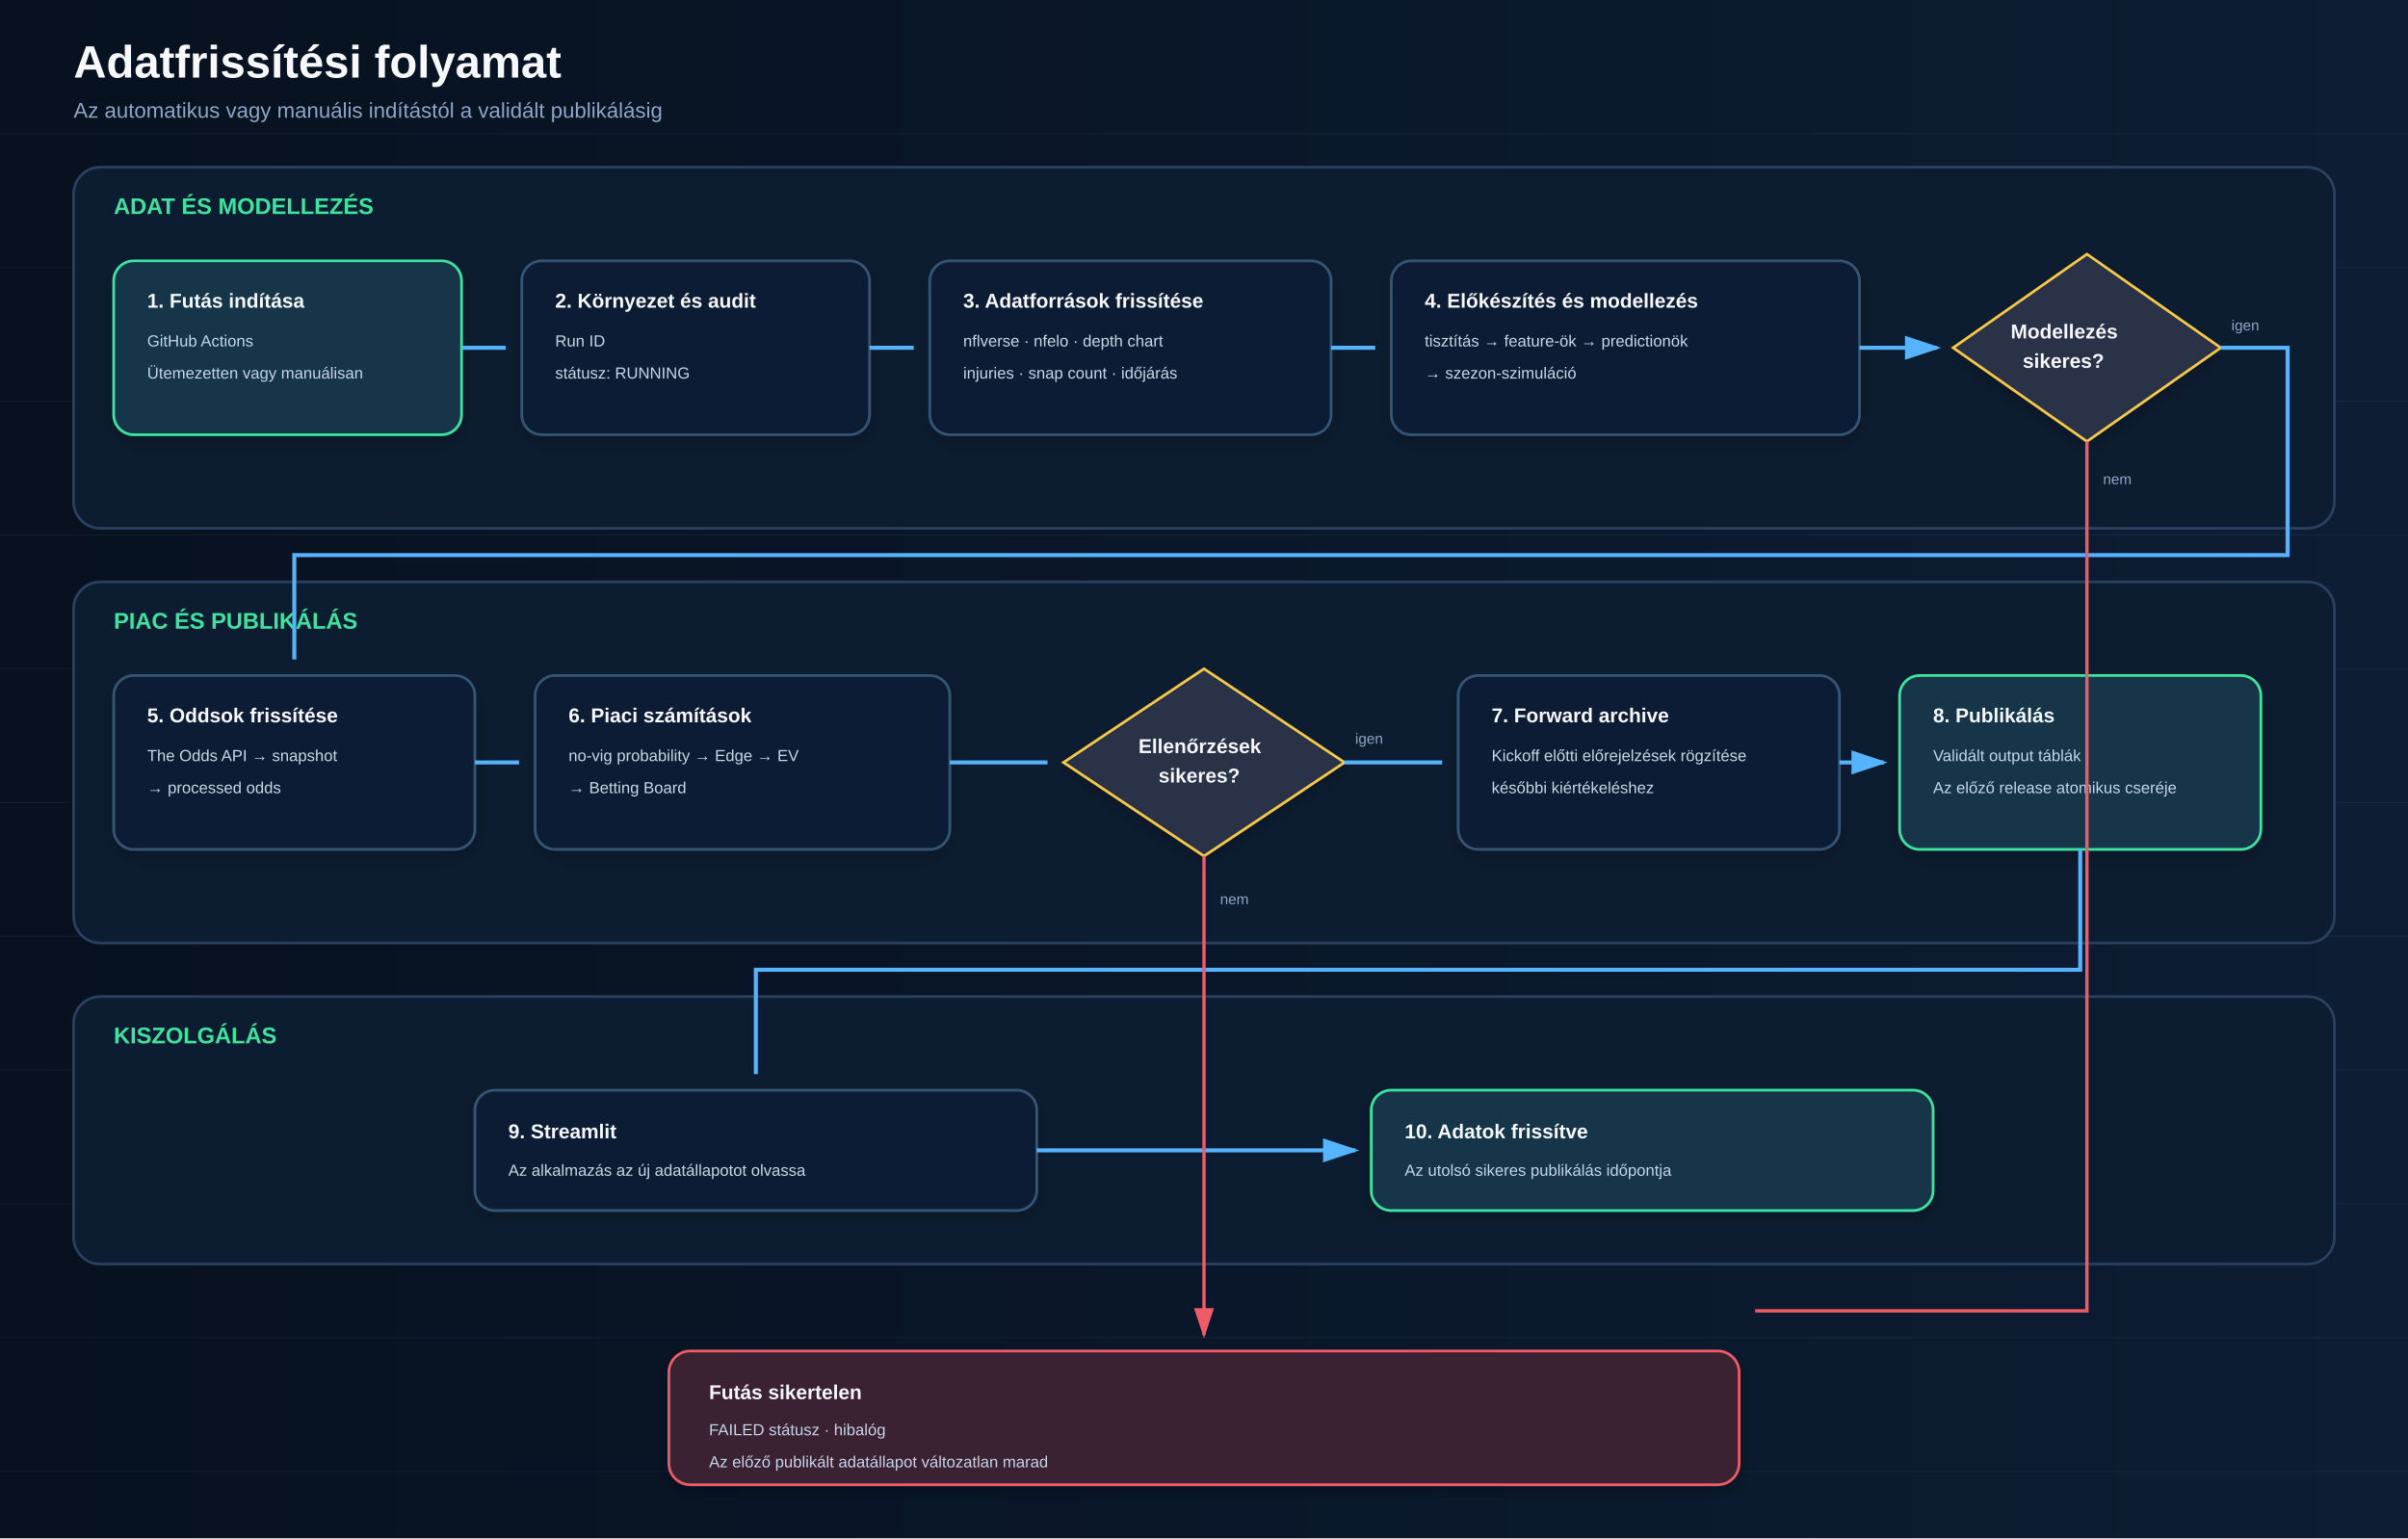
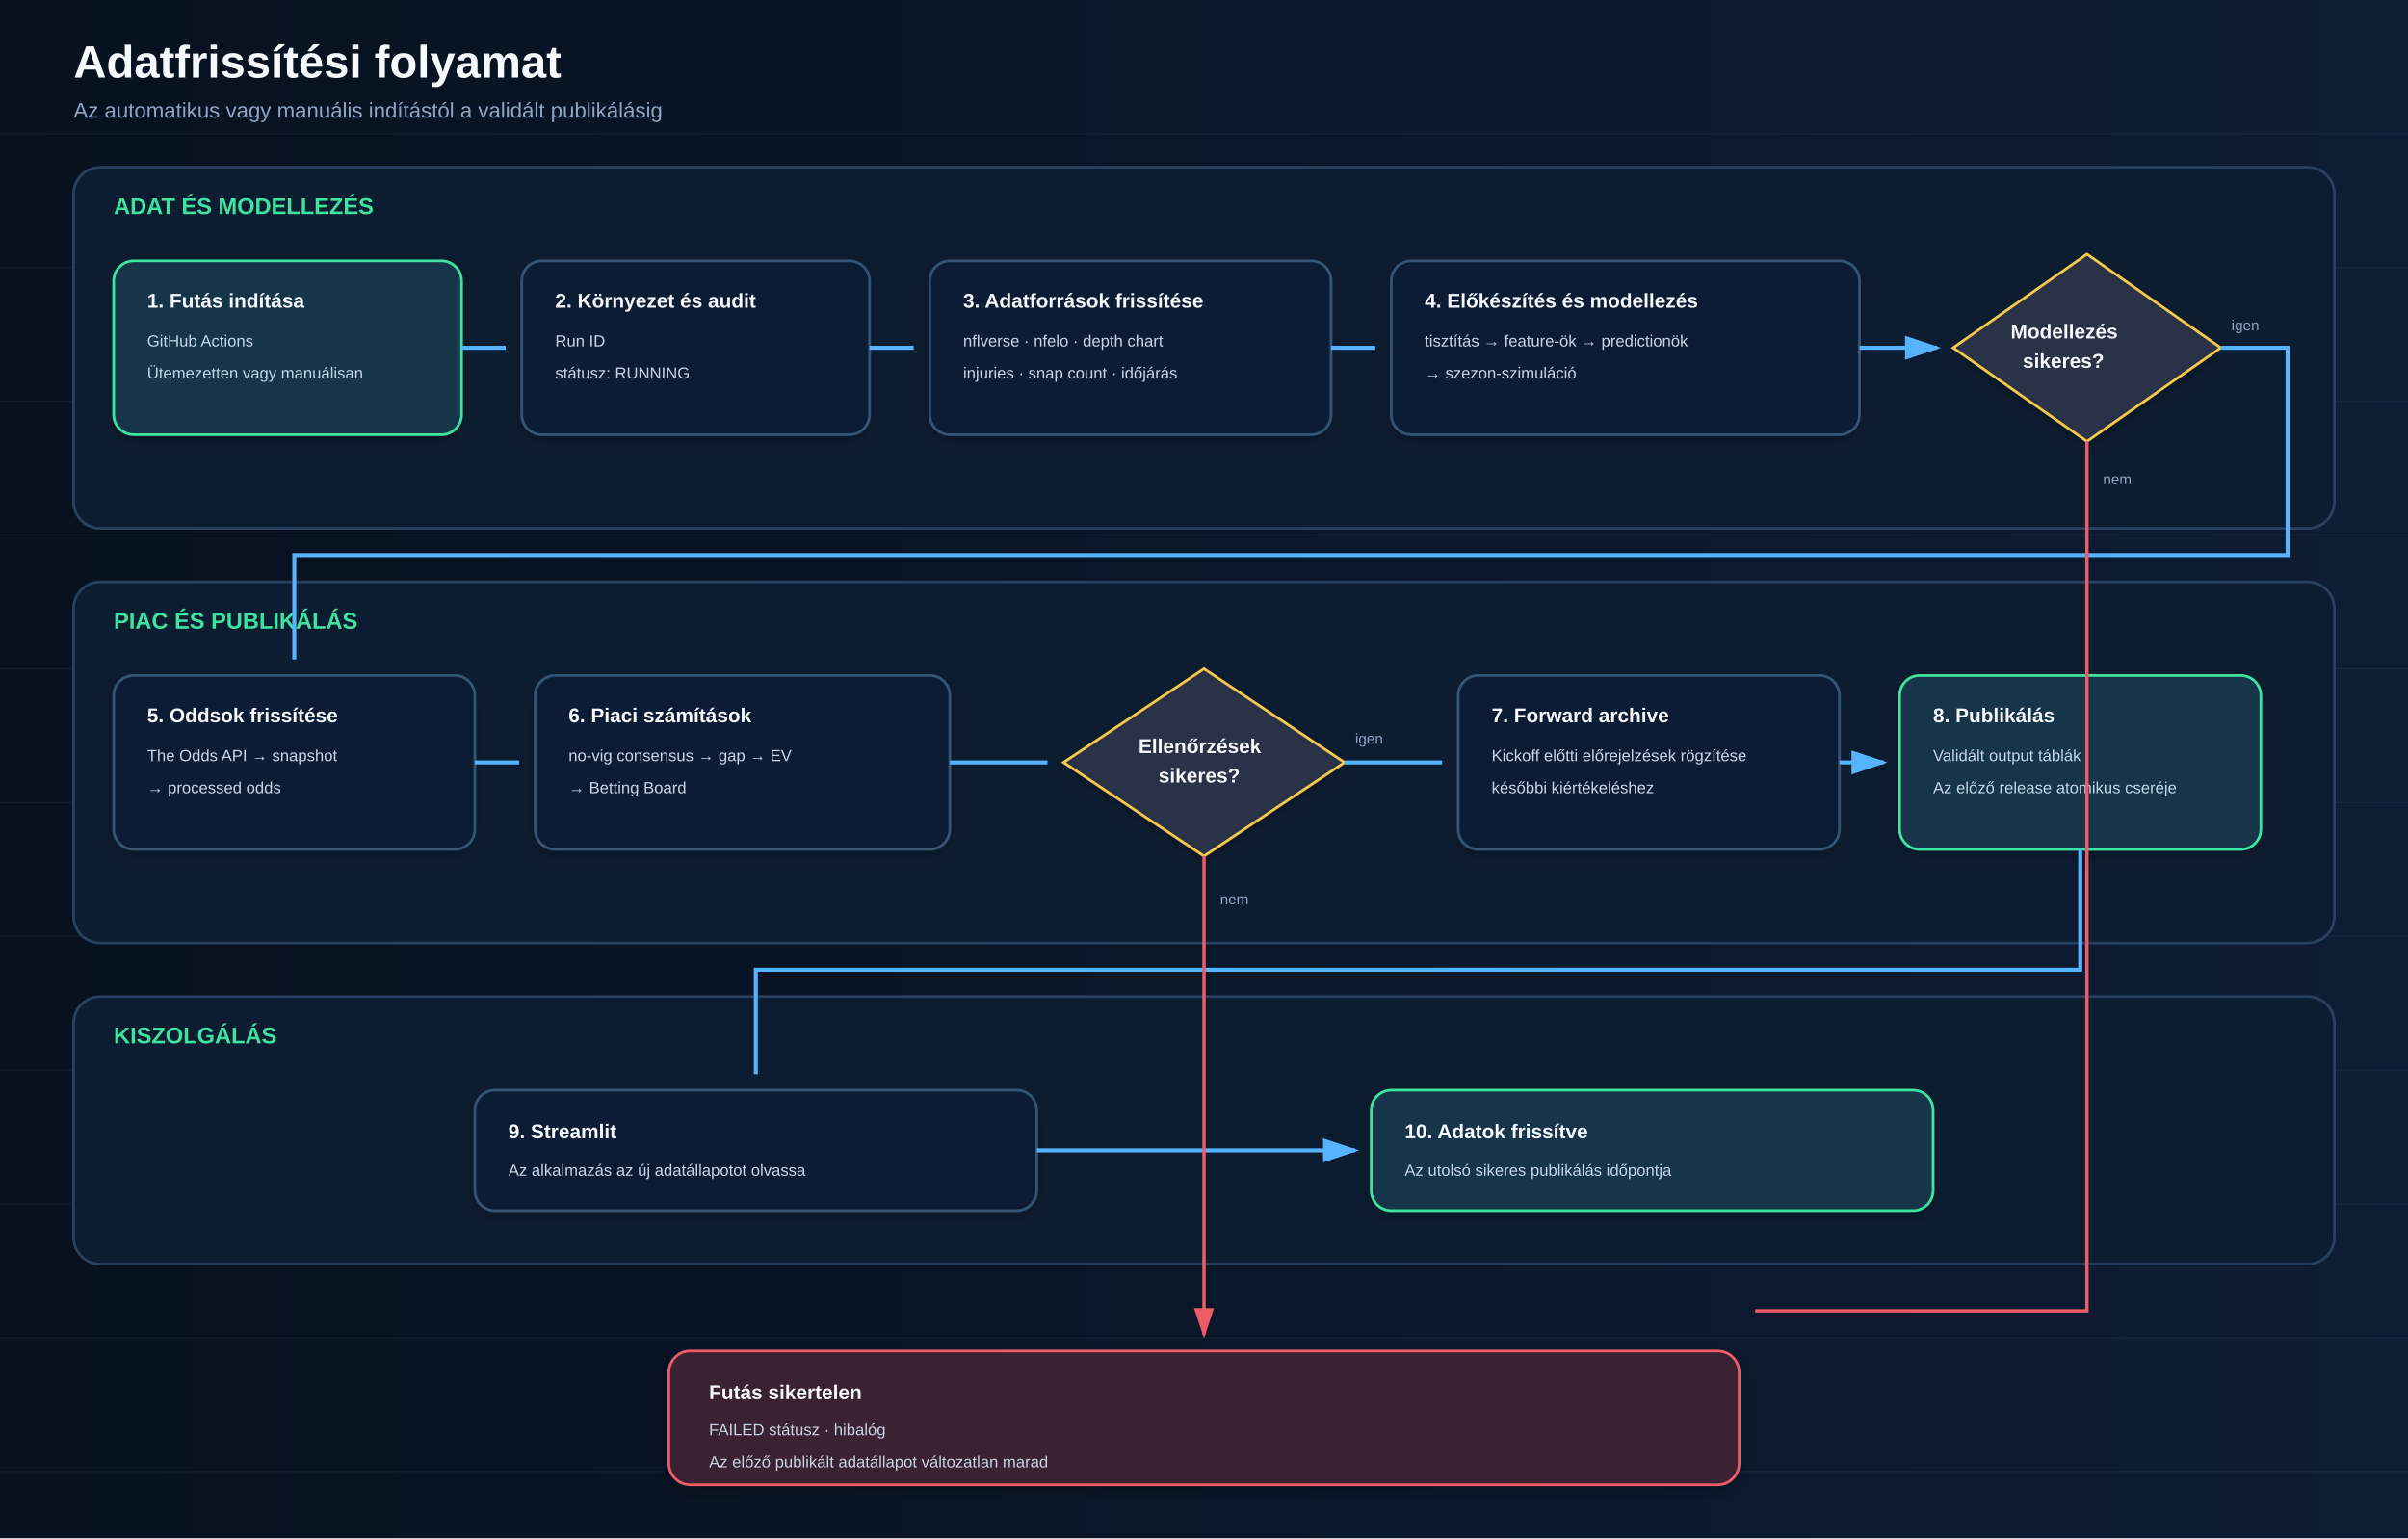
<svg xmlns="http://www.w3.org/2000/svg" width="1800" height="1150" viewBox="0 0 1800 1150">
  <defs>
    <linearGradient id="bg">
      <stop stop-color="#07111f" />
      <stop offset="1" stop-color="#0d1d34" />
    </linearGradient>
    <filter id="s">
      <feDropShadow dx="0" dy="5" stdDeviation="6" flood-opacity=".24" />
    </filter>
    <marker id="a" markerWidth="10" markerHeight="10" refX="8" refY="3" orient="auto">
      <path d="M0 0L0 6L9 3z" fill="#56b4ff" />
    </marker>
    <marker id="r" markerWidth="10" markerHeight="10" refX="8" refY="3" orient="auto">
      <path d="M0 0L0 6L9 3z" fill="#ef5b67" />
    </marker>
    <style>.t{font:700 34px 'Segoe UI',Arial;fill:#f6f8fc}.sub{font:400 16px 'Segoe UI',Arial;fill:#8ea5c4}.phase{font:700 17px 'Segoe UI',Arial;fill:#3ee39f}.h{font:700 15px 'Segoe UI',Arial;fill:#f6f8fc}.x{font:400 12px 'Segoe UI',Arial;fill:#c7d5e8}.n{font:400 11px 'Segoe UI',Arial;fill:#8ea5c4}.band{fill:#0d1d31;stroke:#29415f;stroke-width:2}.box{fill:#101f35;stroke:#355474;stroke-width:2}.start{fill:#12354a;stroke:#3ee39f;stroke-width:2}.gate{fill:#293047;stroke:#f7c948;stroke-width:2}.bad{fill:#3b2030;stroke:#ef5b67;stroke-width:2}.flow{fill:none;stroke:#56b4ff;stroke-width:3;marker-end:url(#a)}.fail{fill:none;stroke:#ef5b67;stroke-width:2.5;marker-end:url(#r)}</style>
  </defs>
  <rect width="1800" height="1150" fill="url(#bg)" />
  <g opacity=".07" stroke="#83a8cc">
    <path d="M0 100H1800M0 200H1800M0 300H1800M0 400H1800M0 500H1800M0 600H1800M0 700H1800M0 800H1800M0 900H1800M0 1000H1800M0 1100H1800" />
  </g>
  <text x="55" y="58" class="t">Adatfrissítési folyamat</text>
  <text x="55" y="88" class="sub">Az automatikus vagy manuális indítástól a validált publikálásig</text>
  <rect x="55" y="125" width="1690" height="270" rx="20" class="band" />
  <text x="85" y="160" class="phase">ADAT ÉS MODELLEZÉS</text>
  <g filter="url(#s)">
    <rect x="85" y="195" width="260" height="130" rx="15" class="start" />
    <text x="110" y="230" class="h">1. Futás indítása</text>
    <text x="110" y="259" class="x">GitHub Actions</text>
    <text x="110" y="283" class="x">Ütemezetten vagy manuálisan</text>
    <rect x="390" y="195" width="260" height="130" rx="15" class="box" />
    <text x="415" y="230" class="h">2. Környezet és audit</text>
    <text x="415" y="259" class="x">Run ID</text>
    <text x="415" y="283" class="x">státusz: RUNNING</text>
    <rect x="695" y="195" width="300" height="130" rx="15" class="box" />
    <text x="720" y="230" class="h">3. Adatforrások frissítése</text>
    <text x="720" y="259" class="x">nflverse · nfelo · depth chart</text>
    <text x="720" y="283" class="x">injuries · snap count · időjárás</text>
    <rect x="1040" y="195" width="350" height="130" rx="15" class="box" />
    <text x="1065" y="230" class="h">4. Előkészítés és modellezés</text>
    <text x="1065" y="259" class="x">tisztítás → feature-ök → predictionök</text>
    <text x="1065" y="283" class="x">→ szezon-szimuláció</text>
    <polygon points="1560,190 1660,260 1560,330 1460,260" class="gate" />
    <text x="1503" y="253" class="h">Modellezés</text>
    <text x="1512" y="275" class="h">sikeres?</text>
  </g>
  <path d="M345 260H378M650 260H683M995 260H1028M1390 260H1448" class="flow" />
  <text x="1668" y="247" class="n">igen</text>
  <rect x="55" y="435" width="1690" height="270" rx="20" class="band" />
  <text x="85" y="470" class="phase">PIAC ÉS PUBLIKÁLÁS</text>
  <g filter="url(#s)">
    <rect x="85" y="505" width="270" height="130" rx="15" class="box" />
    <text x="110" y="540" class="h">5. Oddsok frissítése</text>
    <text x="110" y="569" class="x">The Odds API → snapshot</text>
    <text x="110" y="593" class="x">→ processed odds</text>
    <rect x="400" y="505" width="310" height="130" rx="15" class="box" />
    <text x="425" y="540" class="h">6. Piaci számítások</text>
-     <text x="425" y="569" class="x">no-vig probability → Edge → EV</text>
+     <text x="425" y="569" class="x">no-vig consensus → gap → EV</text>
    <text x="425" y="593" class="x">→ Betting Board</text>
    <polygon points="900,500 1005,570 900,640 795,570" class="gate" />
    <text x="851" y="563" class="h">Ellenőrzések</text>
    <text x="866" y="585" class="h">sikeres?</text>
    <rect x="1090" y="505" width="285" height="130" rx="15" class="box" />
    <text x="1115" y="540" class="h">7. Forward archive</text>
    <text x="1115" y="569" class="x">Kickoff előtti előrejelzések rögzítése</text>
    <text x="1115" y="593" class="x">későbbi kiértékeléshez</text>
    <rect x="1420" y="505" width="270" height="130" rx="15" class="start" />
    <text x="1445" y="540" class="h">8. Publikálás</text>
    <text x="1445" y="569" class="x">Validált output táblák</text>
    <text x="1445" y="593" class="x">Az előző release atomikus cseréje</text>
  </g>
  <path d="M1660 260H1710V415H220V493M355 570H388M710 570H783M1005 570H1078M1375 570H1408" class="flow" />
  <text x="1013" y="556" class="n">igen</text>
  <rect x="55" y="745" width="1690" height="200" rx="20" class="band" />
  <text x="85" y="780" class="phase">KISZOLGÁLÁS</text>
  <g filter="url(#s)">
    <rect x="355" y="815" width="420" height="90" rx="15" class="box" />
    <text x="380" y="851" class="h">9. Streamlit</text>
    <text x="380" y="879" class="x">Az alkalmazás az új adatállapotot olvassa</text>
    <rect x="1025" y="815" width="420" height="90" rx="15" class="start" />
    <text x="1050" y="851" class="h">10. Adatok frissítve</text>
    <text x="1050" y="879" class="x">Az utolsó sikeres publikálás időpontja</text>
  </g>
  <path d="M1555 635V725H565V803M775 860H1013" class="flow" />
  <g filter="url(#s)">
    <rect x="500" y="1010" width="800" height="100" rx="16" class="bad" />
    <text x="530" y="1046" class="h">Futás sikertelen</text>
    <text x="530" y="1073" class="x">FAILED státusz · hibalóg</text>
    <text x="530" y="1097" class="x">Az előző publikált adatállapot változatlan marad</text>
  </g>
  <path d="M1560 330V980H1312M900 640V998" class="fail" />
  <text x="1572" y="362" class="n">nem</text>
  <text x="912" y="676" class="n">nem</text>
</svg>
